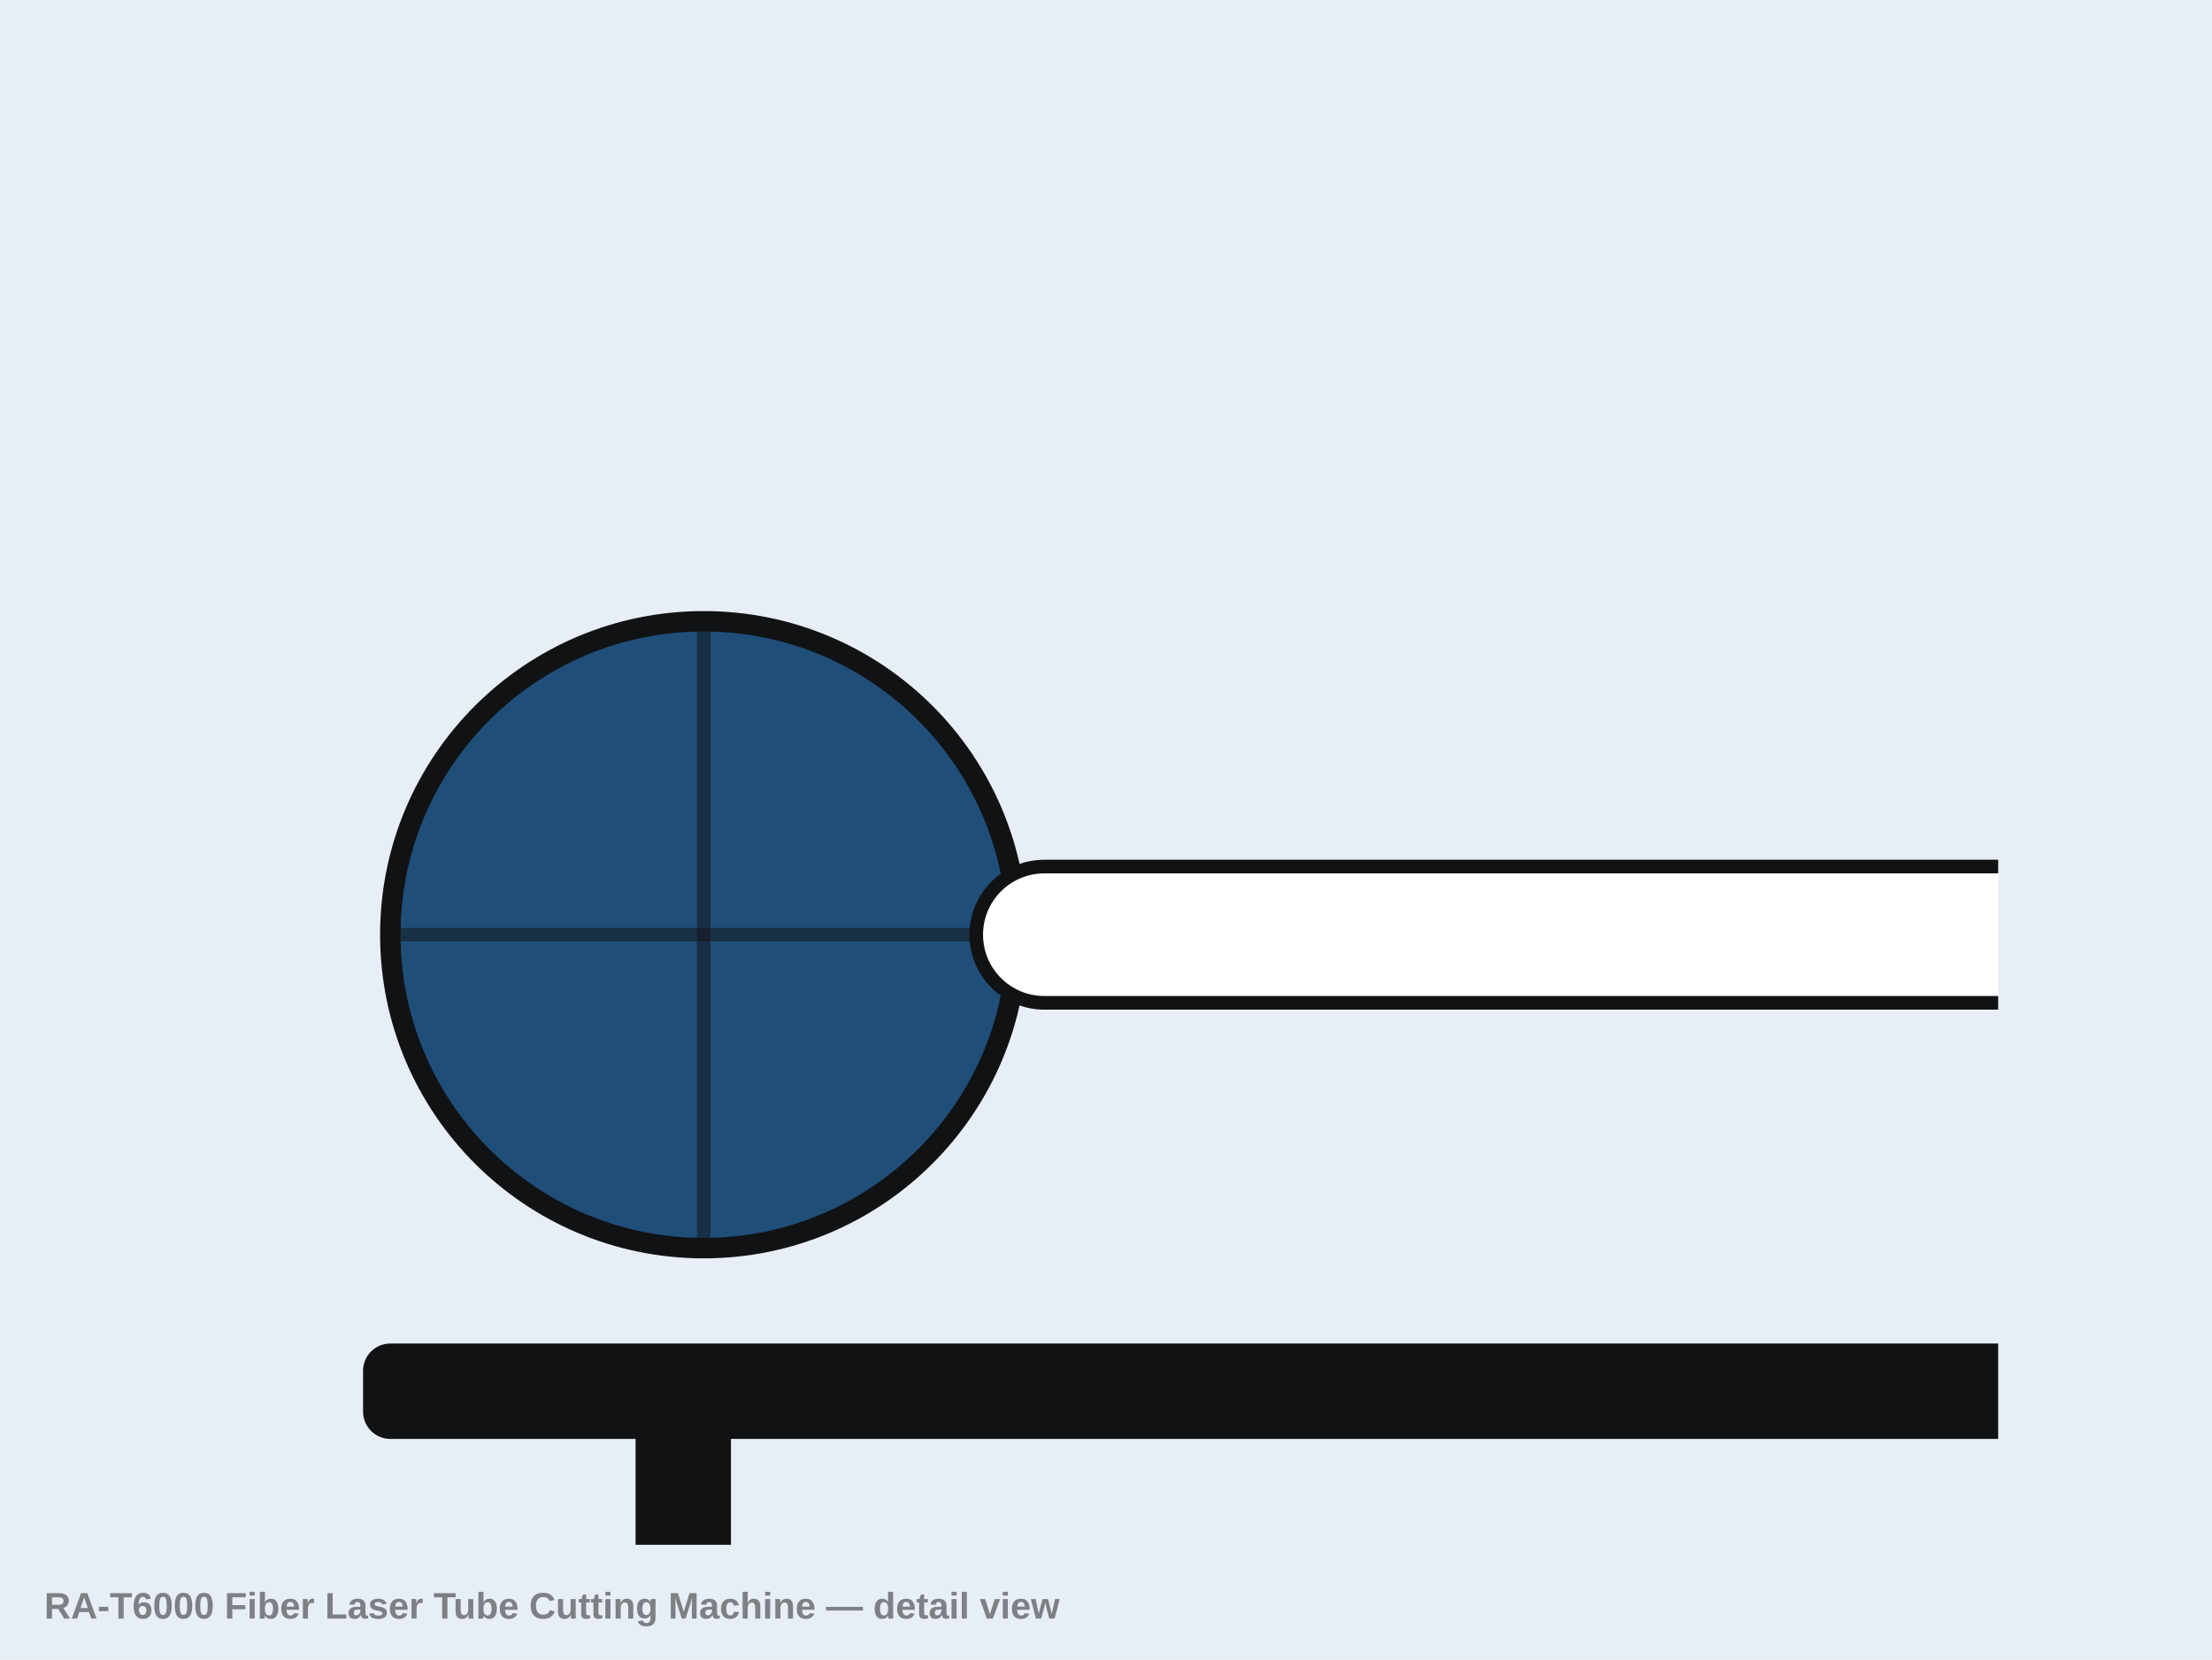
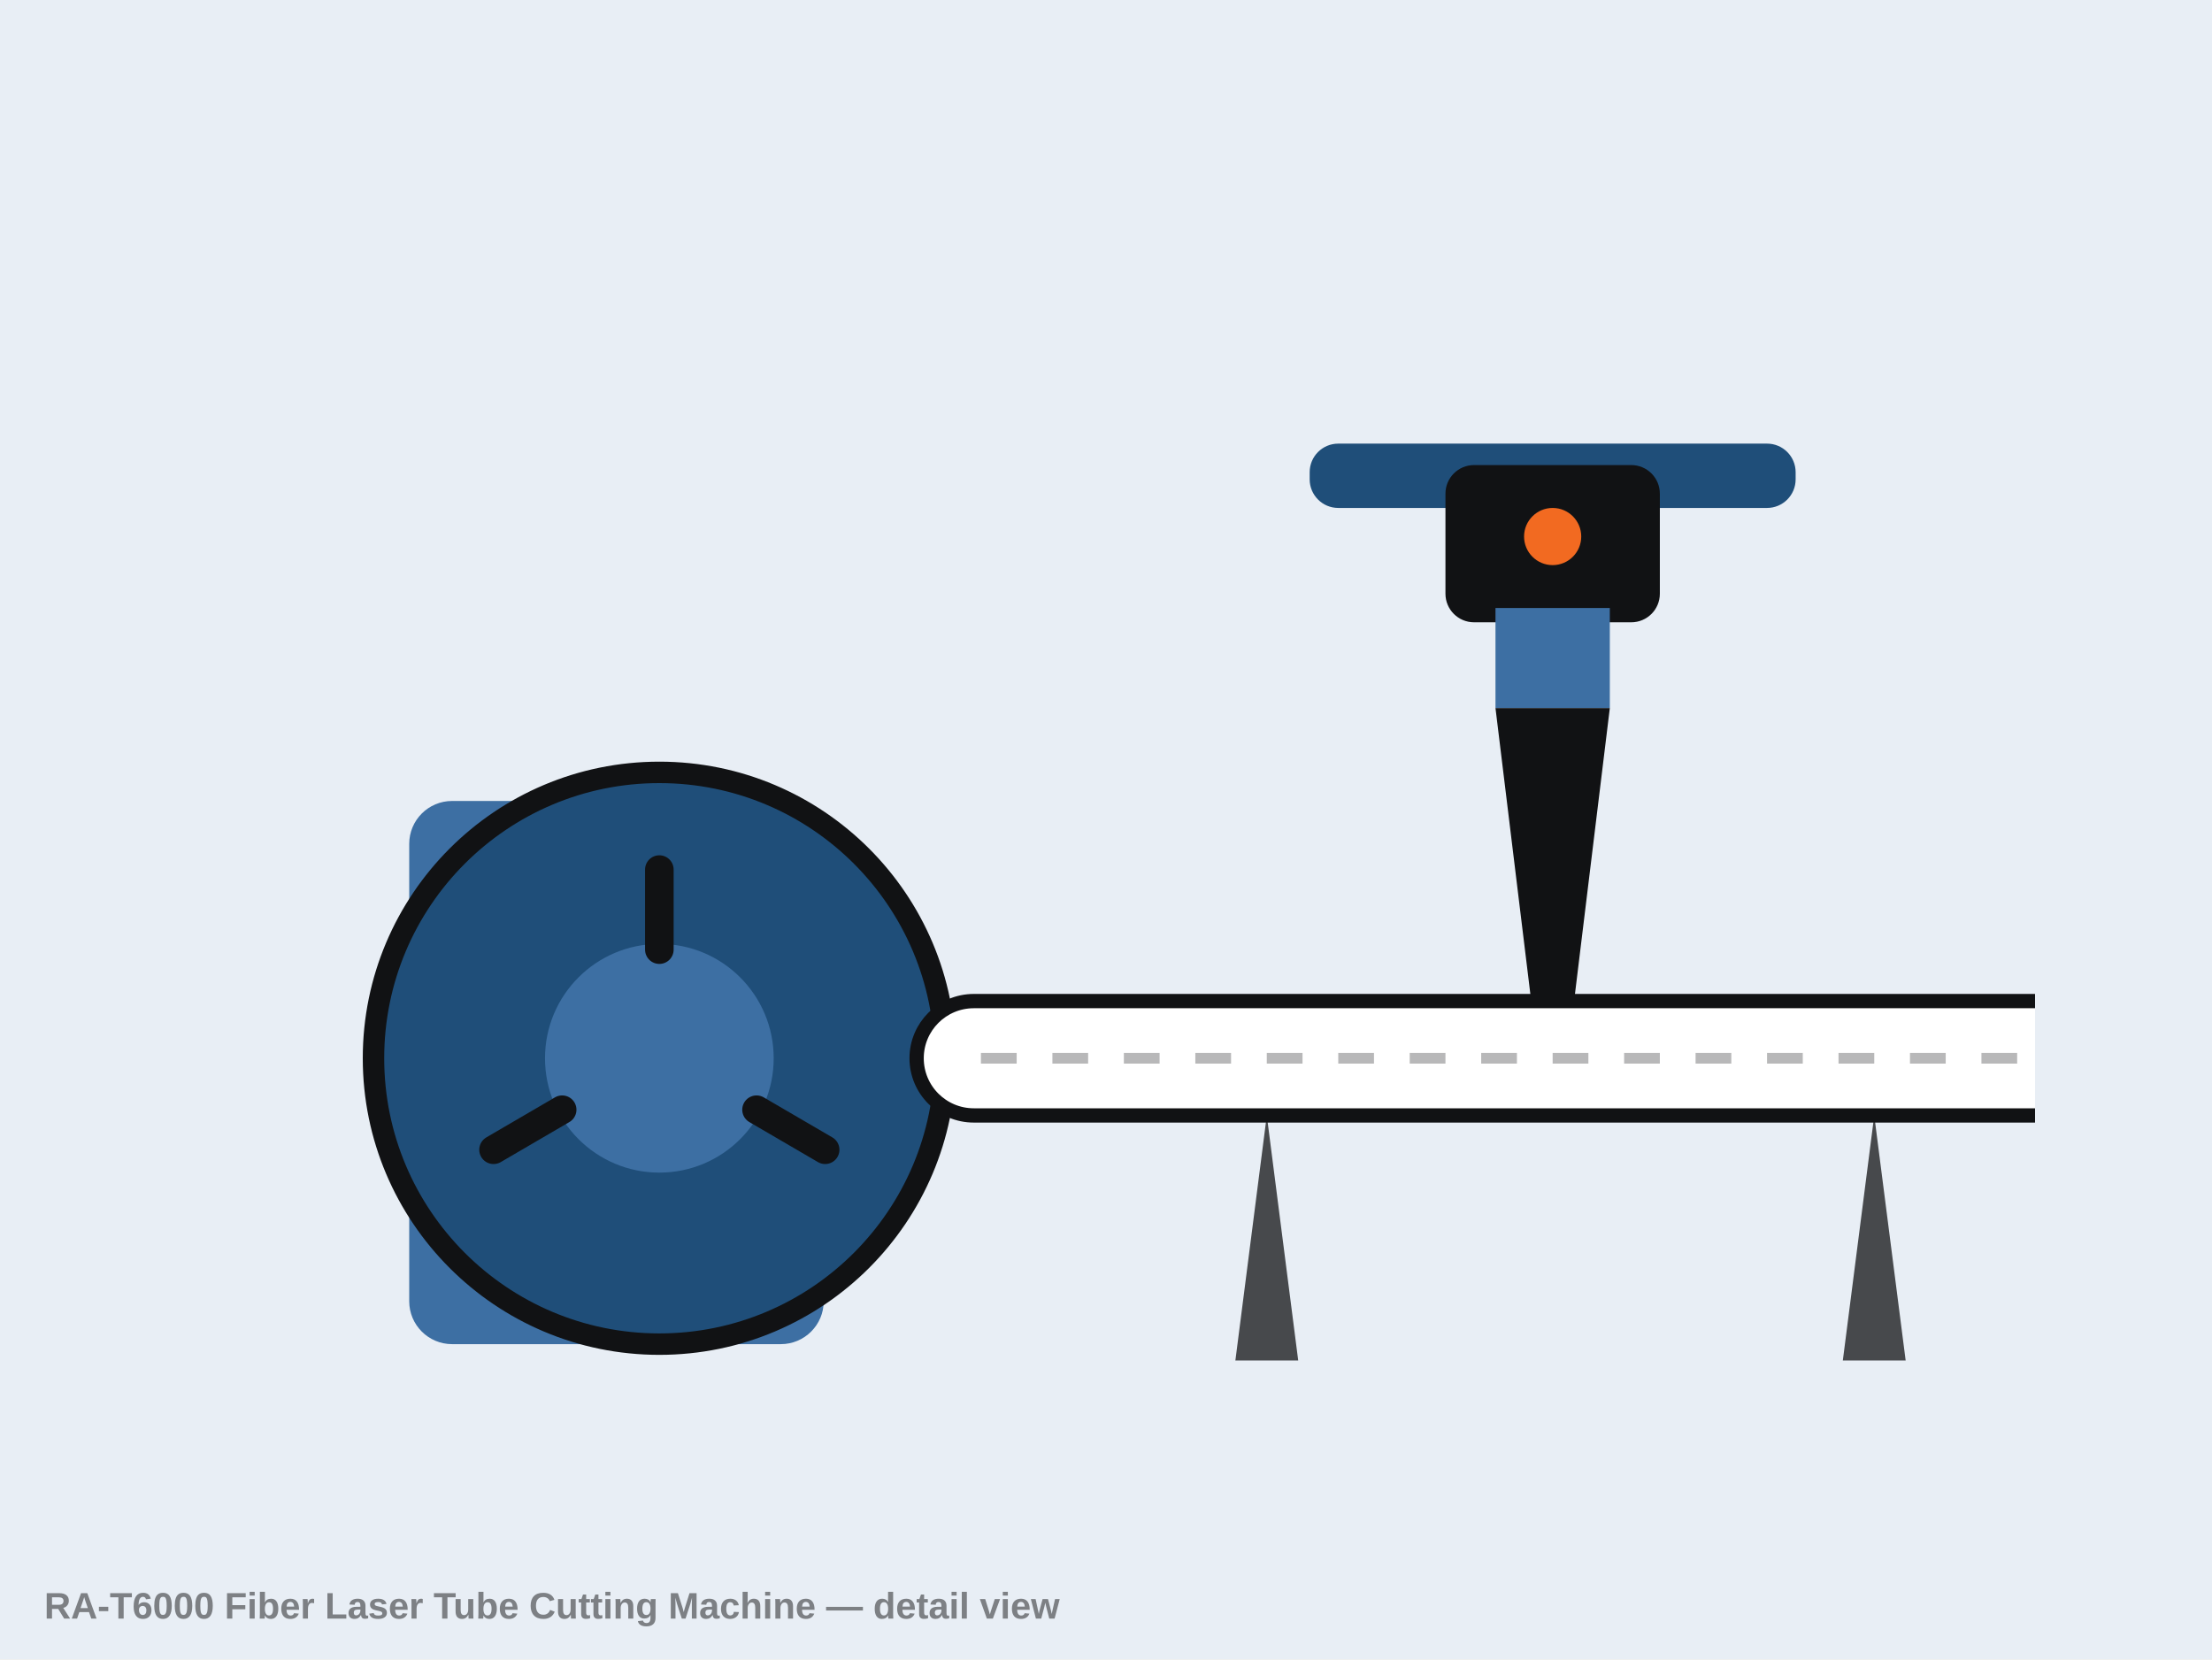
<svg xmlns="http://www.w3.org/2000/svg" width="1200" height="900" viewBox="0 0 1200 900">
  <rect width="1200" height="900" fill="#E8EEF5" />
-   <g transform="translate(160 250) scale(2.1)">
-     <svg x="0" y="0" width="440" height="280" viewBox="10 60 250 200" preserveAspectRatio="xMidYMid slice">
+   <g transform="translate(96 162) scale(1.8)">
+     <svg x="0" y="0" width="560" height="320" viewBox="107.5 40 260 200" preserveAspectRatio="xMidYMid slice">
      <g>
-         <rect x="20" y="210" width="400" height="14" rx="4" fill="#111214" />
-         <rect x="60" y="222" width="14" height="38" fill="#111214" />
-         <rect x="366" y="222" width="14" height="38" fill="#111214" />
-         <circle cx="70" cy="150" r="46" fill="#1F4E79" />
-         <circle cx="70" cy="150" r="46" fill="none" stroke="#111214" stroke-width="3" />
-         <line x1="70" y1="104" x2="70" y2="196" stroke="#111214" stroke-width="2" opacity="0.5" />
-         <line x1="24" y1="150" x2="116" y2="150" stroke="#111214" stroke-width="2" opacity="0.5" />
-         <rect x="110" y="140" width="260" height="20" rx="10" fill="#FFFFFF" stroke="#111214" stroke-width="2" />
-         <rect x="250" y="50" width="60" height="16" rx="4" fill="#1F4E79" />
-         <rect x="270" y="60" width="18" height="90" rx="4" fill="#111214" />
-         <line x1="279" y1="150" x2="279" y2="130" stroke="#F26A21" stroke-width="3" stroke-dasharray="3 4" />
+         <ellipse cx="270" cy="278" rx="270" ry="12" fill="#111214" opacity="0.16" />
+         <rect x="10" y="224" width="122" height="46" rx="6" fill="#3D6FA3" opacity="0.16" />
+         <rect x="15" y="228" width="112" height="8" rx="4" fill="#3D6FA3" stroke="#111214" stroke-width="1.2" />
+         <rect x="15" y="240" width="112" height="8" rx="4" fill="#E1E2E5" stroke="#111214" stroke-width="1.2" />
+         <rect x="15" y="252" width="112" height="8" rx="4" fill="#E1E2E5" stroke="#111214" stroke-width="1.2" />
+         <rect x="40" y="258" width="480" height="14" rx="4" fill="#111214" />
+         <rect x="82" y="272" width="16" height="0" fill="#111214" />
+         <rect x="192" y="272" width="16" height="0" fill="#111214" />
+         <rect x="312" y="272" width="16" height="0" fill="#111214" />
+         <rect x="422" y="272" width="16" height="0" fill="#111214" />
+         <rect x="487" y="272" width="16" height="0" fill="#111214" />
+         <rect x="140" y="136" width="58" height="76" rx="6" fill="#3D6FA3" />
+         <circle cx="175" cy="172" r="40" fill="#1F4E79" />
+         <circle cx="175" cy="172" r="40" fill="none" stroke="#111214" stroke-width="3" />
+         <circle cx="175" cy="172" r="16" fill="#3D6FA3" />
+         <g stroke="#111214" stroke-width="4" stroke-linecap="round">
+           <line x1="175" y1="145.6" x2="175" y2="156.8" />
+           <line x1="198.2" y1="184.8" x2="188.6" y2="179.2" />
+           <line x1="151.8" y1="184.8" x2="161.4" y2="179.2" />
+         </g>
+         <path d="M250 258 L260 180 L270 258 Z" fill="#111214" opacity="0.75" />
+         <path d="M335 258 L345 180 L355 258 Z" fill="#111214" opacity="0.75" />
+         <rect x="211" y="164" width="204" height="16" rx="8" fill="#FFFFFF" stroke="#111214" stroke-width="2" />
+         <line x1="220" y1="172" x2="380" y2="172" stroke="#111214" stroke-width="1.5" opacity="0.3" stroke-dasharray="5 5" />
+         <circle cx="415" cy="172" r="15" fill="#1F4E79" stroke="#111214" stroke-width="2" />
+         <rect x="266" y="86" width="68" height="9" rx="4" fill="#1F4E79" />
+         <g>
+           <rect x="285" y="89" width="30" height="22" rx="4" fill="#111214" />
+           <rect x="292" y="109" width="16" height="14" fill="#3D6FA3" />
+           <path d="M292 123 L308 123 L303 164 L297 164 Z" fill="#111214" />
+           <circle cx="300" cy="99" r="4" fill="#F26A21" />
+         </g>
+         <g>
+           <rect x="430" y="160" width="58" height="24" rx="12" fill="#FFFFFF" stroke="#111214" stroke-width="2" />
+           <line x1="452" y1="160" x2="452" y2="184" stroke="#111214" stroke-width="1.5" stroke-dasharray="3 3" />
+           <line x1="470" y1="160" x2="470" y2="184" stroke="#111214" stroke-width="1.5" stroke-dasharray="3 3" />
+         </g>
+         <g>
+           <rect x="498" y="78" width="60" height="100" rx="5" fill="#1F4E79" />
+           <rect x="498" y="78" width="60" height="10" fill="#3D6FA3" />
+           <g>
+             <rect x="506" y="94" width="44" height="42" rx="3" fill="#111214" />
+             <rect x="509" y="97" width="38" height="36" rx="2" fill="#3D6FA3" opacity="0.9" />
+             <rect x="512" y="111.64" width="32" height="5.88" fill="#F26A21" opacity="0.85" />
+             <rect x="512" y="120.88" width="19.2" height="4.2" fill="#FFFFFF" opacity="0.7" />
+           </g>
+           <g>
+             <rect x="506" y="146" width="44" height="16" rx="2" fill="#FFFFFF" stroke="#111214" stroke-width="1" />
+             <text x="528" y="156.72" text-anchor="middle" font-family="Arial, sans-serif" font-size="8" font-weight="700" fill="#111214" letter-spacing="0.5">RA-T6000</text>
+           </g>
+           <circle cx="528" cy="168" r="4" fill="#F26A21" />
+         </g>
+         <g>
+           <rect x="465" y="214" width="12.76" height="58" rx="6.38" fill="#3D6FA3" />
+           <rect x="466.531" y="224.44" width="9.698" height="5.8" fill="#FFFFFF" opacity="0.55" />
+           <rect x="468.573" y="208.78" width="5.614" height="6.38" rx="2" fill="#111214" />
+         </g>
      </g>
    </svg>
  </g>
  <text x="24" y="878" font-family="Arial, sans-serif" font-size="20" font-weight="600" fill="#111214" opacity="0.5">RA-T6000 Fiber Laser Tube Cutting Machine — detail view</text>
</svg>
